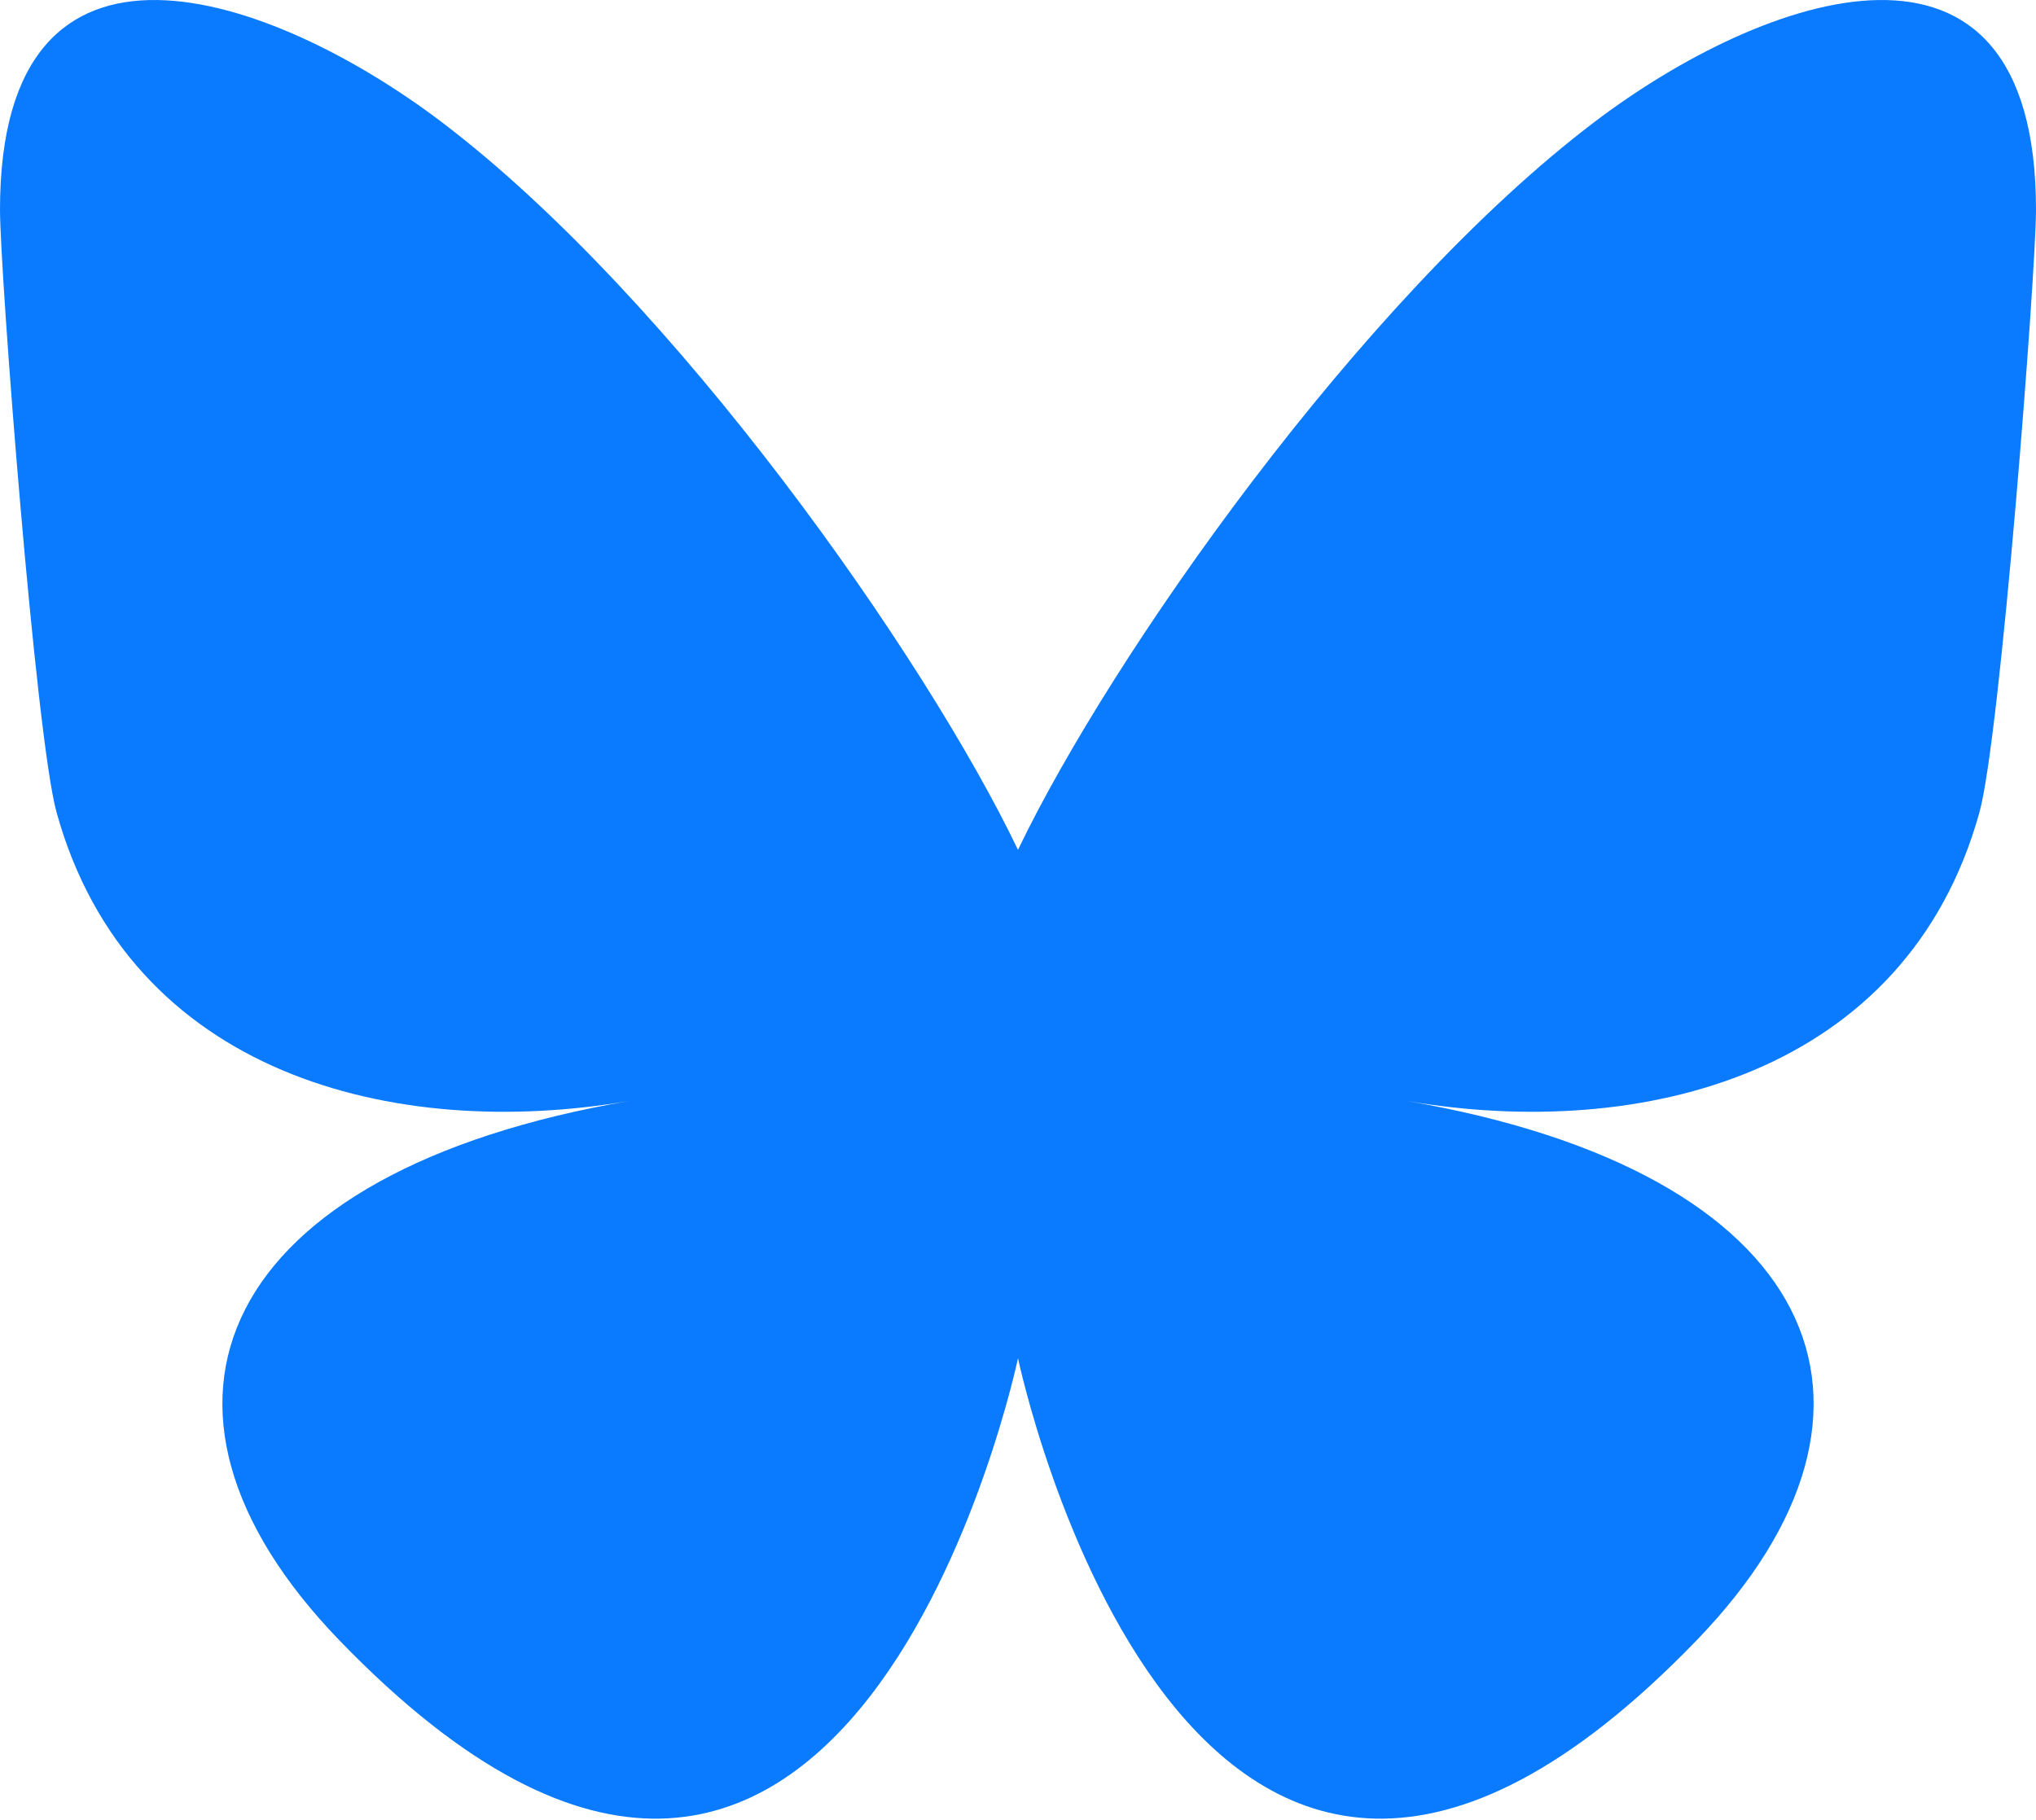
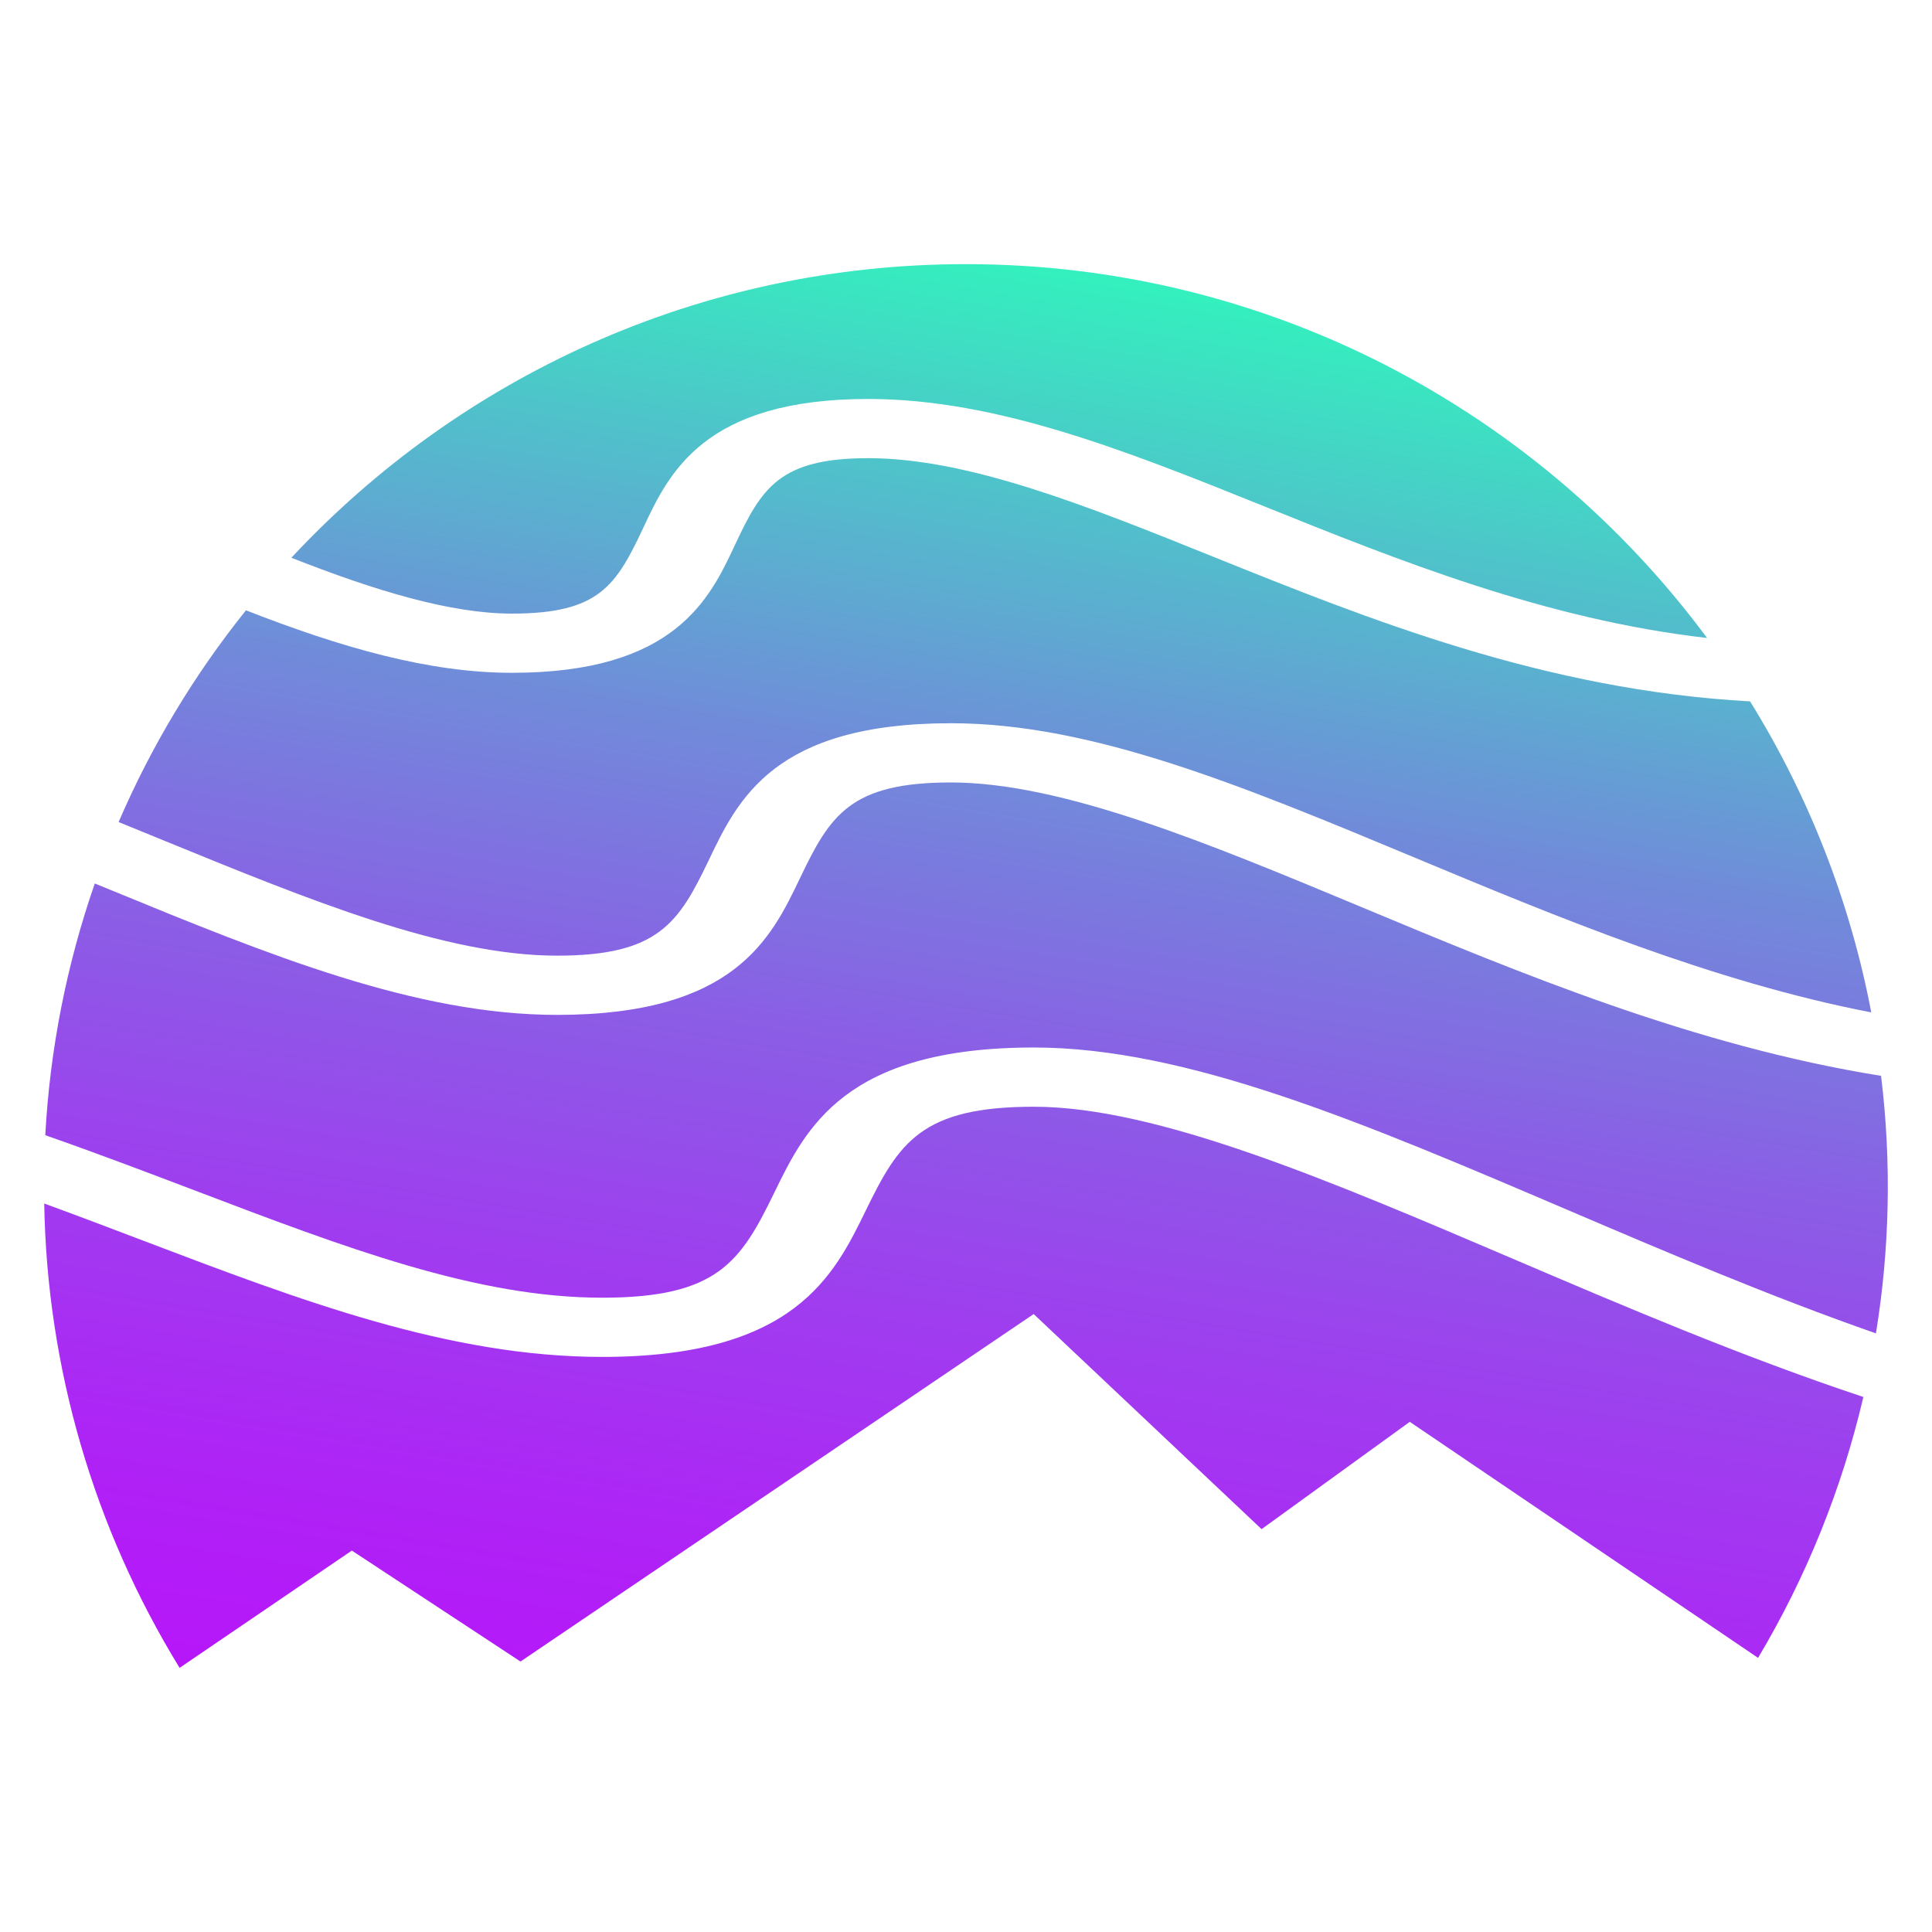
- <svg xmlns="http://www.w3.org/2000/svg" fill="none" viewBox="0 0 320 286">
-   <path fill="rgb(10,122,255)" d="M69.364 19.146c36.687 27.806 76.147 84.186 90.636 114.439 14.489-30.253 53.948-86.633 90.636-114.439C277.107-.917 320-16.44 320 32.957c0 9.865-5.603 82.875-8.889 94.729-11.423 41.208-53.045 51.719-90.071 45.357 64.719 11.12 81.182 47.953 45.627 84.785-80 82.874-106.667-44.333-106.667-44.333s-26.667 127.207-106.667 44.333c-35.555-36.832-19.092-73.665 45.627-84.785-37.026 6.362-78.648-4.149-90.071-45.357C5.603 115.832 0 42.822 0 32.957 0-16.44 42.893-.917 69.364 19.147Z" />
+ <svg xmlns="http://www.w3.org/2000/svg" fill="none" viewBox="0 0 1024 1024">
+   <defs>
+     <linearGradient id="northsky-logo-gradient" x1="564.17" y1="22.4" x2="374.54" y2="1187.29" gradientTransform="matrix(1, 0, 0, 1.03, 31.9, 91.01)" gradientUnits="userSpaceOnUse">
+       <stop offset="0" stop-color="#2affba" />
+       <stop offset="0.02" stop-color="#31f4bd" />
+       <stop offset="0.14" stop-color="#53bccc" />
+       <stop offset="0.25" stop-color="#718ada" />
+       <stop offset="0.37" stop-color="#8a5fe5" />
+       <stop offset="0.49" stop-color="#9f3def" />
+       <stop offset="0.61" stop-color="#af22f6" />
+       <stop offset="0.74" stop-color="#bb0ffb" />
+       <stop offset="0.87" stop-color="#c204fe" />
+       <stop offset="1" stop-color="#c400ff" />
+     </linearGradient>
+   </defs>
+   <path fill="url(#northsky-logo-gradient)" d="M275.87,880.64l272-184.16,120.79,114,78.55-56.88,184.6,125.1a485.54,485.54,0,0,0,55.81-138.27c-64.41-21.42-127-48.15-185.92-73.32-97-41.44-188.51-80.52-253.69-80.52-59.57,0-71.53,18.85-89.12,55C442,676.14,421.05,719.19,319.2,719.19c-81.26,0-159.95-29.93-243.27-61.61-17.07-6.5-34.57-13.14-52.49-19.69A486.06,486.06,0,0,0,95.19,884l91.29-62.16Z" />
+   <path fill="url(#northsky-logo-gradient)" d="M295.26,506.52c53.69,0,64.49-17.36,80.41-50.63,15.46-32.33,34.7-72.56,128.36-72.56,75,0,154.6,33.2,246.78,71.64,74.85,31.21,156.89,65.34,241,81.63a485.59,485.59,0,0,0-64.23-164.85c-108.88-6-201.82-43.35-284.6-76.69-66.77-26.89-129.69-52.22-182.84-52.22-46.88,0-56.43,15.74-70.55,45.89-13.41,28.65-31.79,67.87-118.24,67.87-44.25,0-90.68-13.48-141-33.11A488.33,488.33,0,0,0,62.86,435.7c8.3,3.38,16.55,6.74,24.68,10.08C163.88,477,235.84,506.52,295.26,506.52Z" />
+   <path fill="url(#northsky-logo-gradient)" d="M319.2,687.81c61.24,0,73.38-19.09,91.18-55.66,16.7-34.28,37.48-76.95,137.58-76.95,81.4,0,174.78,39.89,282.9,86.09,52.19,22.29,107.38,45.84,163.42,65.43A483,483,0,0,0,997,570.22C898.41,554.4,806,516,722.27,481.05,640.39,446.91,563.19,414.72,504,414.72c-53.25,0-64,17.29-79.84,50.42-15.51,32.42-34.8,72.77-128.93,72.77-75.08,0-153.29-32-236.08-66l-8.91-3.64A486.91,486.91,0,0,0,24,601.68c27.31,9.55,53.55,19.52,79,29.19C183.24,661.42,252.61,687.81,319.2,687.81Z" />
+   <path fill="url(#northsky-logo-gradient)" d="M341,279.65c13.49-28.78,31.95-68.19,119.16-68.19,68.59,0,137.73,27.84,210.92,57.32C741.22,297,819.21,328.36,904.8,338.15,815.77,218,673,140,511.88,140c-141.15,0-268.24,59.92-357.45,155.62,44,17.32,84.15,29.6,116.89,29.6C317.56,325.22,326.54,310.43,341,279.65Z" />
</svg>
